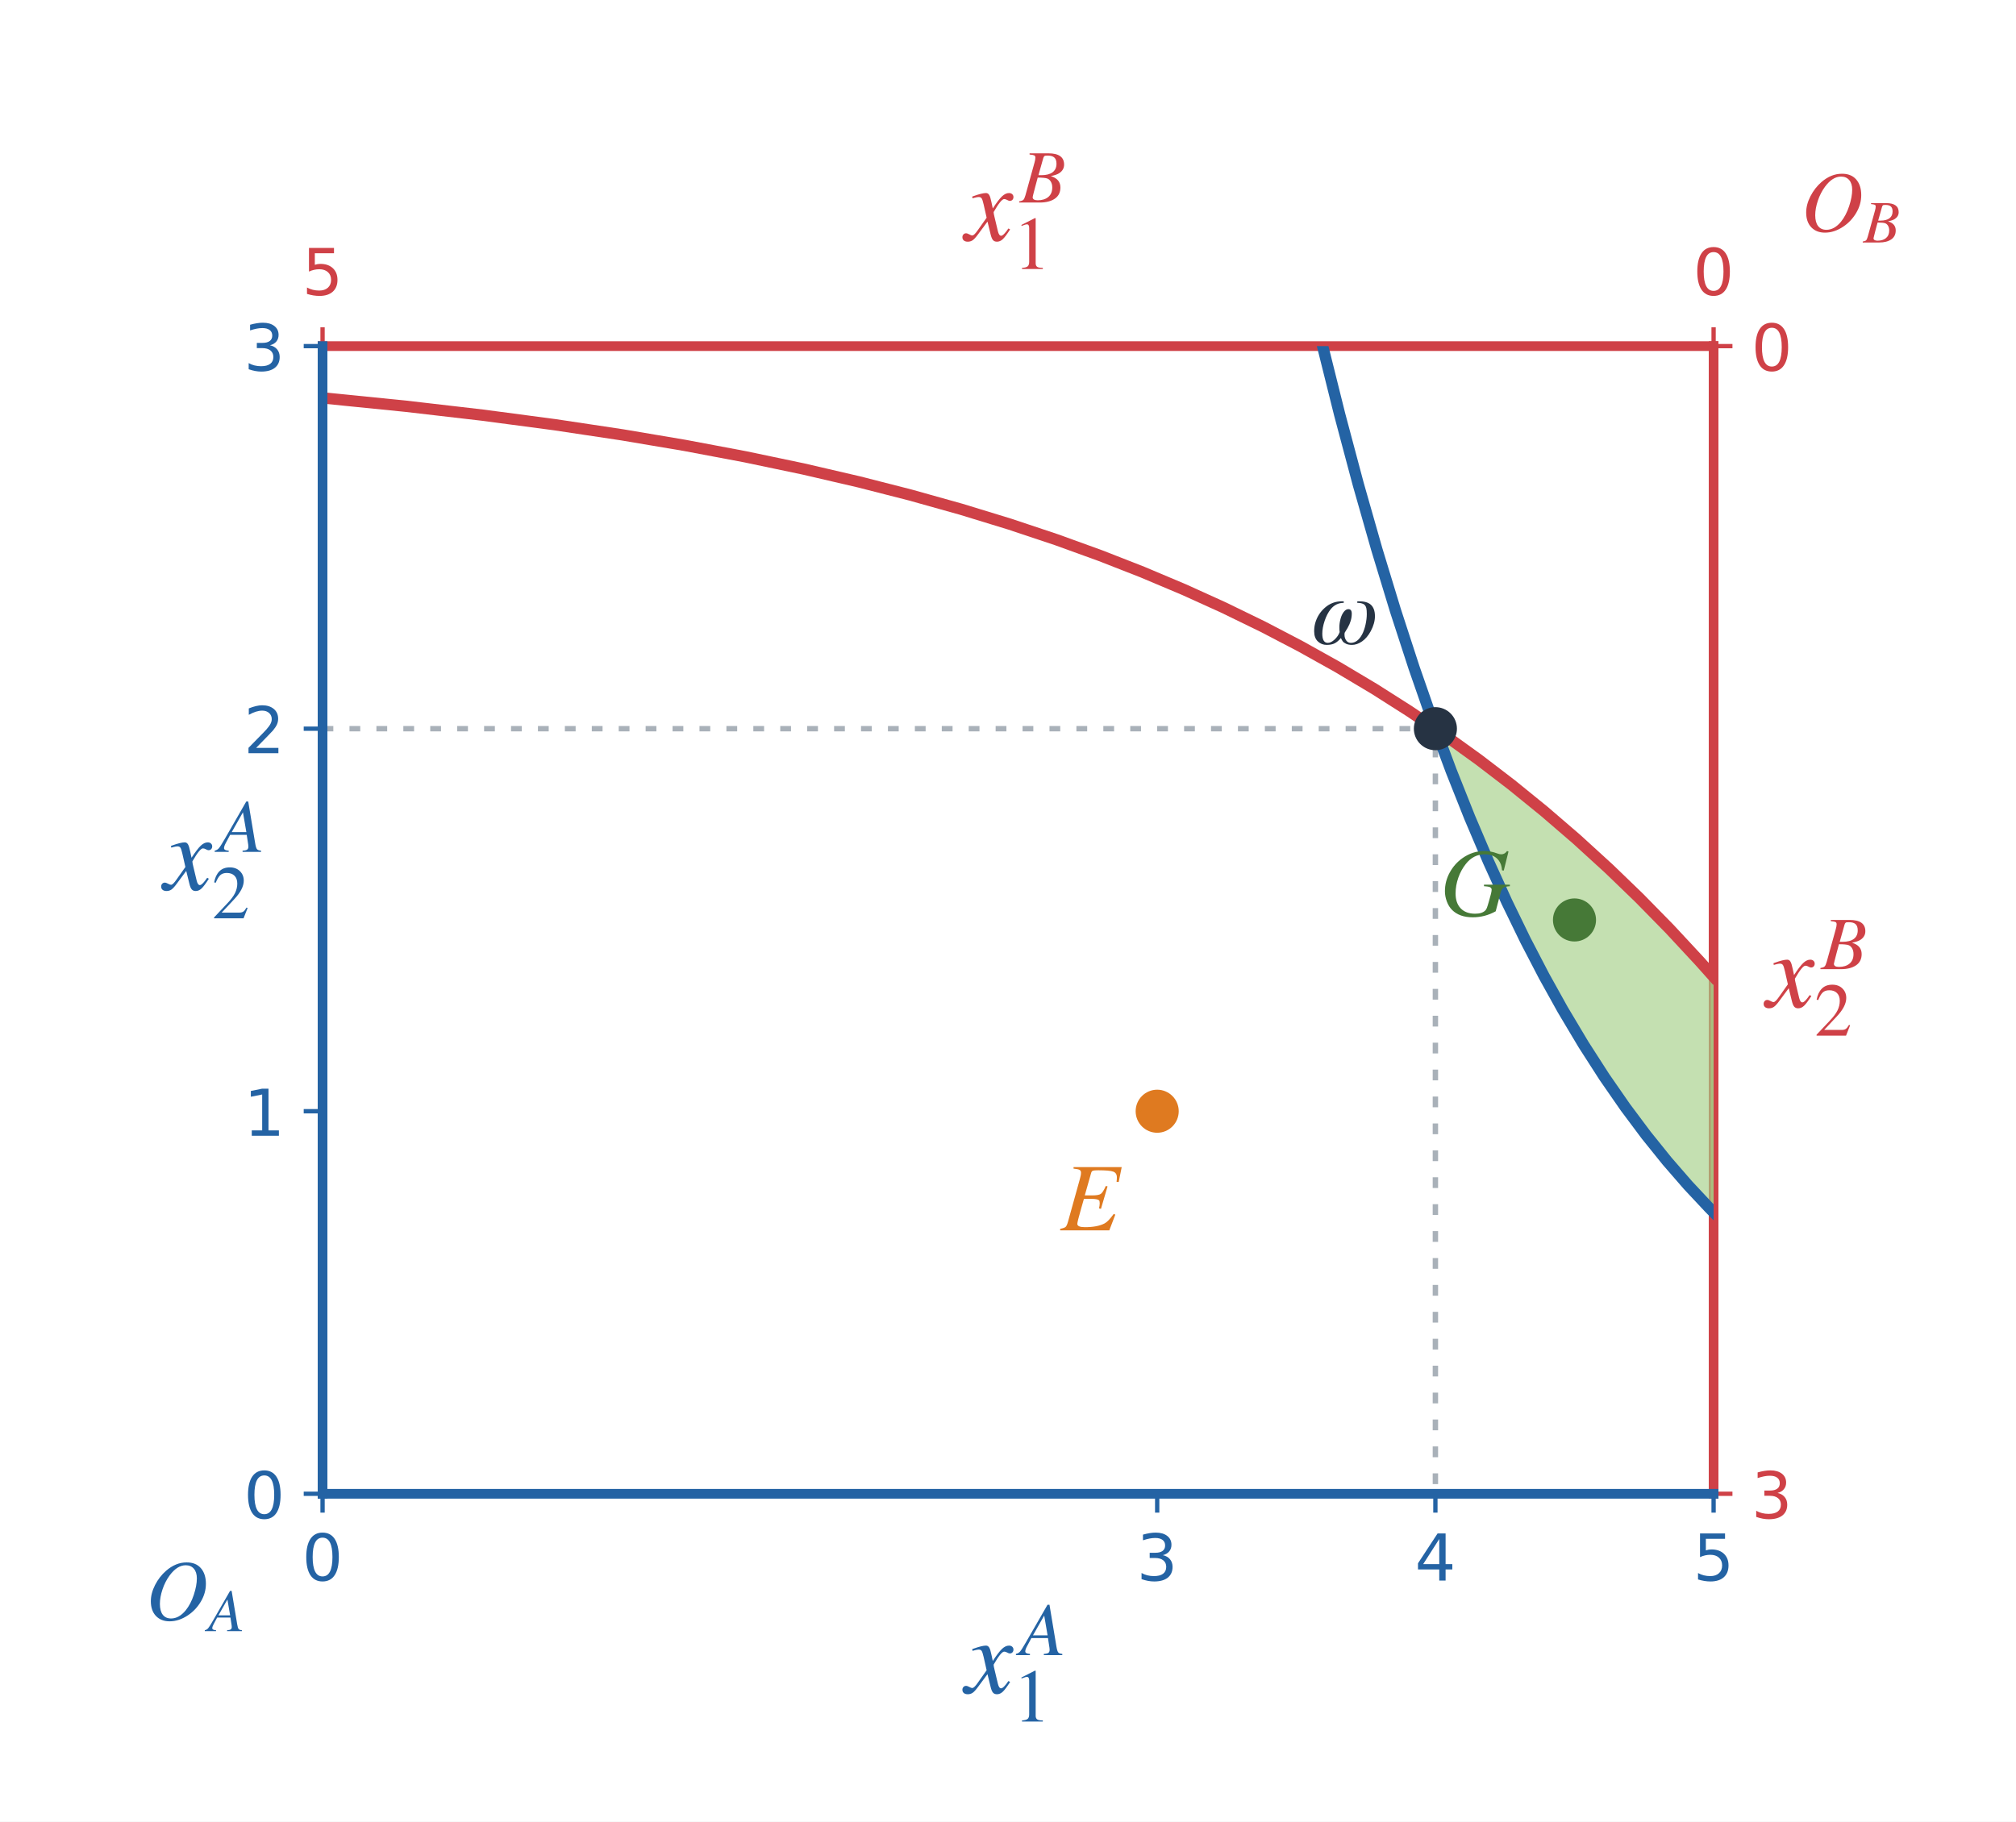
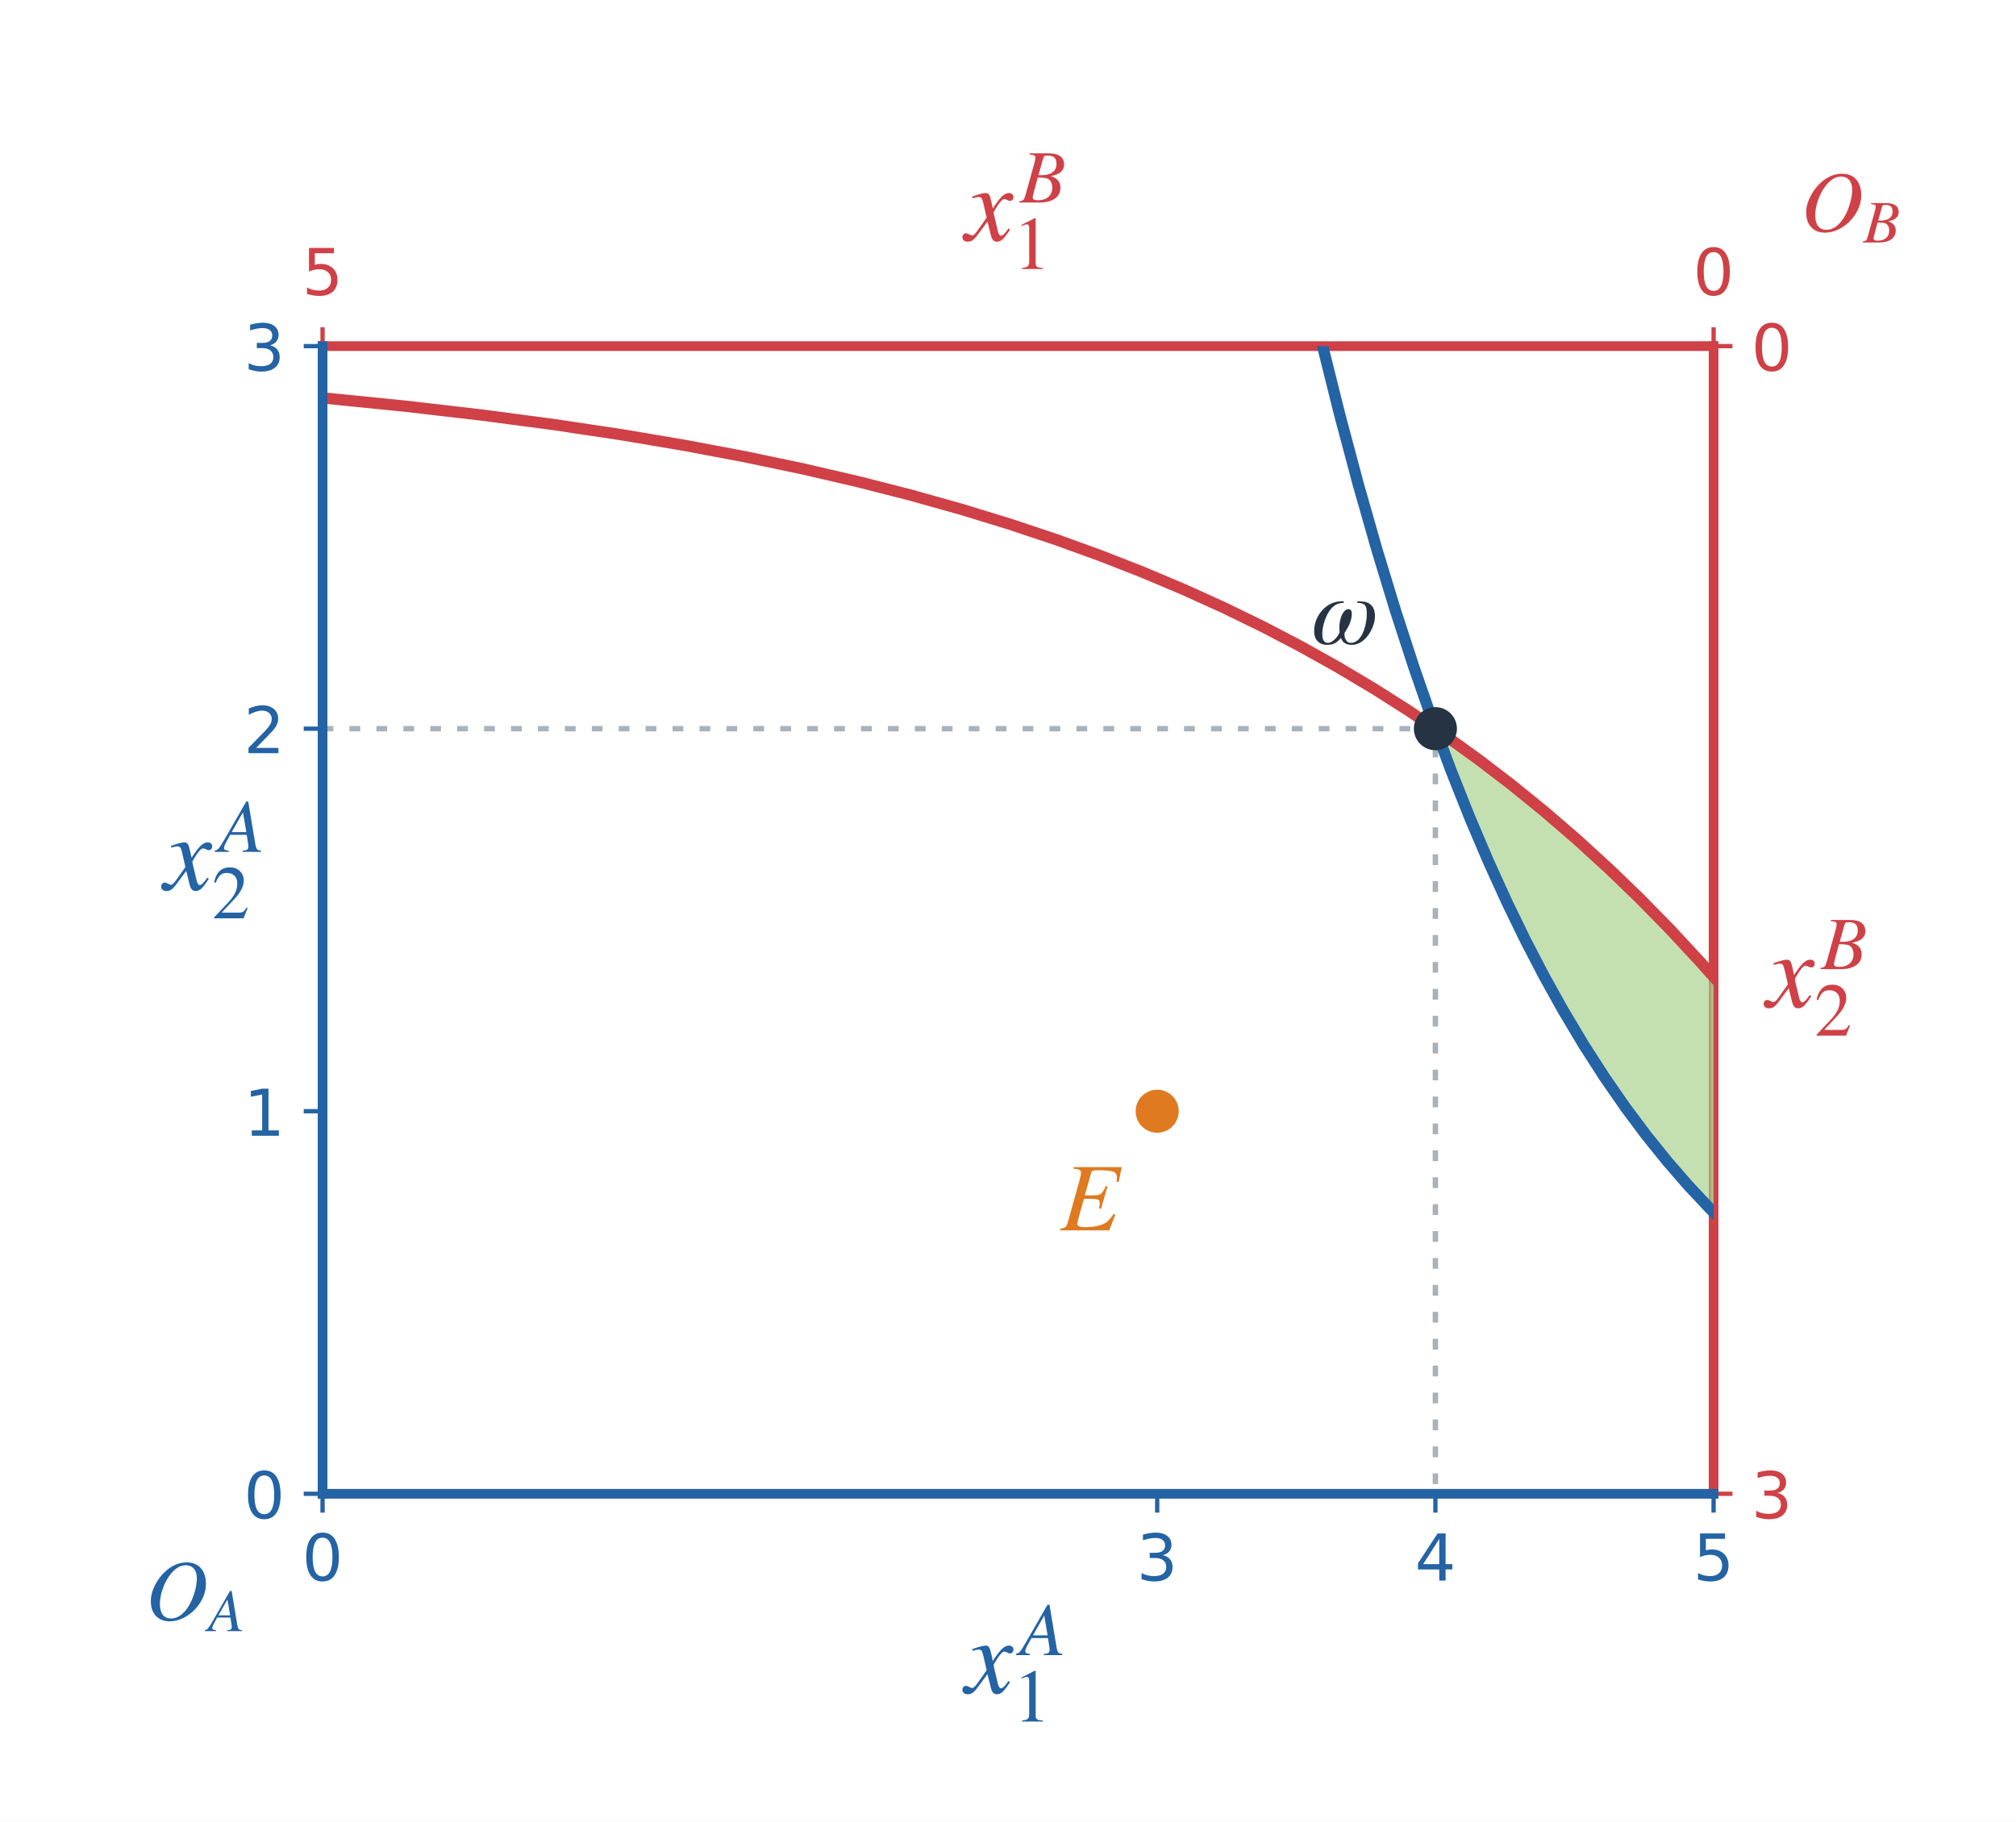
<svg xmlns="http://www.w3.org/2000/svg" xmlns:xlink="http://www.w3.org/1999/xlink" width="374.4pt" height="338.4pt" viewBox="0 0 374.4 338.4" version="1.1">
  <defs>
    <style type="text/css">*{stroke-linejoin: round; stroke-linecap: butt}</style>
  </defs>
  <g id="figure_1">
    <g id="patch_1">
      <path d="M 0 338.4 L 374.4 338.4 L 374.4 0 L 0 0 z " style="fill: #ffffff" />
    </g>
    <g id="axes_1">
      <g id="patch_2">
        <path d="M 59.904 277.488 L 318.24 277.488 L 318.24 64.296 L 59.904 64.296 z " style="fill: #ffffff" />
      </g>
      <g id="line2d_1">
        <path d="M 59.904 135.36 L 266.573 135.36 L 266.573 277.488 " clip-path="url(#p180a288aa5)" style="fill: none; stroke-dasharray: 2,3; stroke-dashoffset: 0; stroke: #7b8794; stroke-opacity: 0.65" />
      </g>
      <g id="axes_2">
        <g id="patch_3">
          <path d="M 59.904 64.296 L 318.24 64.296 L 318.24 64.296 L 59.904 64.296 z " style="fill: #ffffff" />
        </g>
        <g id="matplotlib.axis_1">
          <g id="xtick_1">
            <g id="line2d_2">
              <defs>
                <path id="m58f6fc6c51" d="M 0 0 L 0 -3.5 " style="stroke: #cf4147; stroke-width: 0.8" />
              </defs>
              <g>
                <use xlink:href="#m58f6fc6c51" x="318.24" y="64.296" style="fill: #cf4147; stroke: #cf4147; stroke-width: 0.8" />
              </g>
            </g>
            <g id="text_1">
              <g style="fill: #cf4147" transform="translate(314.4225 54.80038) scale(0.12 -0.12)">
                <defs>
                  <path id="DejaVuSans-30" d="M 2034 4250 Q 1547 4250 1301 3770 Q 1056 3291 1056 2328 Q 1056 1369 1301 889 Q 1547 409 2034 409 Q 2525 409 2770 889 Q 3016 1369 3016 2328 Q 3016 3291 2770 3770 Q 2525 4250 2034 4250 z M 2034 4750 Q 2819 4750 3233 4129 Q 3647 3509 3647 2328 Q 3647 1150 3233 529 Q 2819 -91 2034 -91 Q 1250 -91 836 529 Q 422 1150 422 2328 Q 422 3509 836 4129 Q 1250 4750 2034 4750 z " transform="scale(0.015625)" />
                </defs>
                <use xlink:href="#DejaVuSans-30" />
              </g>
            </g>
          </g>
          <g id="xtick_2">
            <g id="line2d_3">
              <g>
                <use xlink:href="#m58f6fc6c51" x="59.904" y="64.296" style="fill: #cf4147; stroke: #cf4147; stroke-width: 0.8" />
              </g>
            </g>
            <g id="text_2">
              <g style="fill: #cf4147" transform="translate(56.0865 54.80038) scale(0.12 -0.12)">
                <defs>
                  <path id="DejaVuSans-35" d="M 691 4666 L 3169 4666 L 3169 4134 L 1269 4134 L 1269 2991 Q 1406 3038 1543 3061 Q 1681 3084 1819 3084 Q 2600 3084 3056 2656 Q 3513 2228 3513 1497 Q 3513 744 3044 326 Q 2575 -91 1722 -91 Q 1428 -91 1123 -41 Q 819 9 494 109 L 494 744 Q 775 591 1075 516 Q 1375 441 1709 441 Q 2250 441 2565 725 Q 2881 1009 2881 1497 Q 2881 1984 2565 2268 Q 2250 2553 1709 2553 Q 1456 2553 1204 2497 Q 953 2441 691 2322 L 691 4666 z " transform="scale(0.015625)" />
                </defs>
                <use xlink:href="#DejaVuSans-35" />
              </g>
            </g>
          </g>
          <g id="text_3">
            <g style="fill: #cf4147" transform="translate(179.272 44.68225) scale(0.2 -0.2)">
              <defs>
                <path id="STIXGeneral-Italic-78" d="M 1555 2272 L 1632 1907 Q 1971 2426 2179 2624 Q 2387 2822 2598 2822 Q 2714 2822 2787 2755 Q 2861 2688 2861 2585 Q 2861 2483 2800 2419 Q 2739 2355 2643 2355 Q 2586 2355 2490 2409 Q 2394 2464 2310 2464 Q 2125 2464 1683 1690 Q 1683 1606 1734 1402 L 1939 544 Q 2003 282 2131 282 Q 2234 282 2432 538 Q 2451 563 2476 598 Q 2502 634 2521 662 Q 2541 691 2566 717 L 2662 659 Q 2387 230 2227 80 Q 2067 -70 1882 -70 Q 1728 -70 1645 26 Q 1562 122 1504 365 L 1318 1126 L 755 365 Q 557 96 432 13 Q 307 -70 147 -70 Q 0 -70 -86 0 Q -173 70 -173 198 Q -173 294 -112 361 Q -51 429 45 429 Q 122 429 250 358 Q 346 301 416 301 Q 525 301 742 614 L 1267 1357 L 1088 2150 Q 1024 2432 969 2509 Q 915 2586 794 2586 Q 717 2586 544 2541 L 429 2509 L 410 2611 L 480 2637 Q 992 2822 1229 2822 Q 1350 2822 1420 2707 Q 1491 2592 1555 2272 z " transform="scale(0.015625)" />
                <path id="STIXGeneral-Italic-42" d="M 832 4179 L 2432 4179 Q 3763 4179 3763 3219 Q 3763 2771 3354 2496 Q 3136 2349 2643 2246 L 2643 2240 Q 3450 1997 3450 1280 Q 3450 653 2973 326 Q 2496 0 1690 0 L -51 0 L -51 102 Q 211 141 304 230 Q 397 320 480 614 L 1254 3405 Q 1325 3654 1325 3814 Q 1325 3955 1229 4003 Q 1133 4051 832 4077 L 832 4179 z M 1587 2323 L 1830 2323 Q 2458 2323 2787 2572 Q 3117 2822 3117 3296 Q 3117 3654 2937 3820 Q 2758 3987 2368 3987 Q 2221 3987 2166 3977 Q 2112 3968 2067 3920 Q 2022 3872 1990 3757 L 1587 2323 z M 1523 2118 L 1318 1357 Q 1094 506 1094 461 Q 1094 192 1523 192 Q 2086 192 2422 473 Q 2758 755 2758 1280 Q 2758 1568 2636 1773 Q 2515 1978 2330 2042 Q 2112 2118 1523 2118 z " transform="scale(0.015625)" />
                <path id="STIXGeneral-Regular-31" d="M 2522 0 L 755 0 L 755 96 Q 1107 115 1235 227 Q 1363 339 1363 608 L 1363 3482 Q 1363 3795 1171 3795 Q 1082 3795 883 3718 L 710 3654 L 710 3744 L 1856 4326 L 1914 4307 L 1914 486 Q 1914 275 2042 185 Q 2170 96 2522 96 L 2522 0 z " transform="scale(0.015625)" />
              </defs>
              <use xlink:href="#STIXGeneral-Italic-78" transform="translate(0 0.017188)" />
              <use xlink:href="#STIXGeneral-Italic-42" transform="translate(50.57312 35.29219) scale(0.7)" />
              <use xlink:href="#STIXGeneral-Regular-31" transform="translate(44.39999 -26.43906) scale(0.7)" />
            </g>
          </g>
        </g>
        <g id="matplotlib.axis_2" />
        <g id="patch_4">
          <path d="M 318.24 64.296 L 59.904 64.296 " style="fill: none; stroke: #cf4147; stroke-width: 1.8; stroke-linejoin: miter; stroke-linecap: square" />
        </g>
      </g>
      <g id="axes_3">
        <g id="patch_5">
          <path d="M 318.24 277.488 L 318.24 277.488 L 318.24 64.296 L 318.24 64.296 z " style="fill: #ffffff" />
        </g>
        <g id="matplotlib.axis_3" />
        <g id="matplotlib.axis_4">
          <g id="ytick_1">
            <g id="line2d_4">
              <defs>
                <path id="m829606853d" d="M 0 0 L 3.5 0 " style="stroke: #cf4147; stroke-width: 0.8" />
              </defs>
              <g>
                <use xlink:href="#m829606853d" x="318.24" y="64.296" style="fill: #cf4147; stroke: #cf4147; stroke-width: 0.8" />
              </g>
            </g>
            <g id="text_4">
              <g style="fill: #cf4147" transform="translate(325.24 68.85506) scale(0.12 -0.12)">
                <use xlink:href="#DejaVuSans-30" />
              </g>
            </g>
          </g>
          <g id="ytick_2">
            <g id="line2d_5">
              <g>
                <use xlink:href="#m829606853d" x="318.24" y="277.488" style="fill: #cf4147; stroke: #cf4147; stroke-width: 0.8" />
              </g>
            </g>
            <g id="text_5">
              <g style="fill: #cf4147" transform="translate(325.24 282.0471) scale(0.12 -0.12)">
                <defs>
                  <path id="DejaVuSans-33" d="M 2597 2516 Q 3050 2419 3304 2112 Q 3559 1806 3559 1356 Q 3559 666 3084 287 Q 2609 -91 1734 -91 Q 1441 -91 1130 -33 Q 819 25 488 141 L 488 750 Q 750 597 1062 519 Q 1375 441 1716 441 Q 2309 441 2620 675 Q 2931 909 2931 1356 Q 2931 1769 2642 2001 Q 2353 2234 1838 2234 L 1294 2234 L 1294 2753 L 1863 2753 Q 2328 2753 2575 2939 Q 2822 3125 2822 3475 Q 2822 3834 2567 4026 Q 2313 4219 1838 4219 Q 1578 4219 1281 4162 Q 984 4106 628 3988 L 628 4550 Q 988 4650 1302 4700 Q 1616 4750 1894 4750 Q 2613 4750 3031 4423 Q 3450 4097 3450 3541 Q 3450 3153 3228 2886 Q 3006 2619 2597 2516 z " transform="scale(0.015625)" />
                </defs>
                <use xlink:href="#DejaVuSans-33" />
              </g>
            </g>
          </g>
          <g id="text_6">
            <g style="fill: #cf4147" transform="translate(328.075 187.092) scale(0.2 -0.2)">
              <defs>
                <path id="STIXGeneral-Regular-32" d="M 3034 877 L 2688 0 L 186 0 L 186 77 L 1325 1286 Q 1773 1754 1965 2144 Q 2157 2534 2157 2950 Q 2157 3379 1920 3616 Q 1683 3853 1267 3853 Q 922 3853 720 3673 Q 518 3494 326 3021 L 192 3053 Q 301 3648 630 3987 Q 960 4326 1523 4326 Q 2054 4326 2380 4006 Q 2707 3686 2707 3200 Q 2707 2477 1888 1613 L 832 486 L 2330 486 Q 2541 486 2665 569 Q 2790 653 2944 915 L 3034 877 z " transform="scale(0.015625)" />
              </defs>
              <use xlink:href="#STIXGeneral-Italic-78" transform="translate(0 0.017188)" />
              <use xlink:href="#STIXGeneral-Italic-42" transform="translate(50.57312 35.29219) scale(0.7)" />
              <use xlink:href="#STIXGeneral-Regular-32" transform="translate(44.39999 -26.43906) scale(0.7)" />
            </g>
          </g>
        </g>
        <g id="patch_6">
          <path d="M 318.24 64.296 L 318.24 277.488 " style="fill: none; stroke: #cf4147; stroke-width: 1.8; stroke-linejoin: miter; stroke-linecap: square" />
        </g>
      </g>
      <g id="FillBetweenPolyCollection_1">
        <defs>
          <path id="md4d5b1ba0e" d="M 266.573 -203.04 L 266.573 -203.04 L 266.78 -202.47 L 266.988 -201.903 L 267.195 -201.338 L 267.403 -200.775 L 267.61 -200.214 L 267.818 -199.656 L 268.025 -199.1 L 268.233 -198.546 L 268.44 -197.995 L 268.648 -197.445 L 268.855 -196.898 L 269.063 -196.353 L 269.27 -195.81 L 269.478 -195.269 L 269.685 -194.731 L 269.893 -194.195 L 270.1 -193.66 L 270.308 -193.128 L 270.515 -192.598 L 270.723 -192.071 L 270.93 -191.545 L 271.138 -191.021 L 271.345 -190.5 L 271.553 -189.98 L 271.76 -189.463 L 271.968 -188.948 L 272.175 -188.435 L 272.383 -187.924 L 272.59 -187.415 L 272.798 -186.907 L 273.005 -186.403 L 273.213 -185.9 L 273.42 -185.399 L 273.628 -184.9 L 273.835 -184.403 L 274.043 -183.908 L 274.25 -183.415 L 274.458 -182.924 L 274.665 -182.435 L 274.873 -181.948 L 275.08 -181.463 L 275.288 -180.979 L 275.495 -180.498 L 275.703 -180.019 L 275.91 -179.541 L 276.118 -179.066 L 276.325 -178.592 L 276.533 -178.121 L 276.74 -177.651 L 276.948 -177.183 L 277.155 -176.717 L 277.363 -176.253 L 277.57 -175.791 L 277.778 -175.33 L 277.985 -174.872 L 278.193 -174.415 L 278.4 -173.96 L 278.608 -173.507 L 278.815 -173.056 L 279.023 -172.606 L 279.23 -172.158 L 279.438 -171.713 L 279.645 -171.268 L 279.853 -170.826 L 280.06 -170.386 L 280.268 -169.947 L 280.475 -169.51 L 280.683 -169.075 L 280.89 -168.641 L 281.098 -168.209 L 281.305 -167.779 L 281.513 -167.351 L 281.72 -166.924 L 281.928 -166.499 L 282.135 -166.076 L 282.343 -165.655 L 282.55 -165.235 L 282.758 -164.817 L 282.965 -164.4 L 283.173 -163.986 L 283.38 -163.572 L 283.588 -163.161 L 283.795 -162.751 L 284.003 -162.343 L 284.21 -161.936 L 284.418 -161.532 L 284.625 -161.128 L 284.833 -160.727 L 285.04 -160.327 L 285.248 -159.928 L 285.455 -159.531 L 285.663 -159.136 L 285.87 -158.742 L 286.078 -158.35 L 286.285 -157.96 L 286.493 -157.571 L 286.7 -157.183 L 286.908 -156.797 L 287.115 -156.413 L 287.323 -156.03 L 287.53 -155.649 L 287.738 -155.269 L 287.945 -154.891 L 288.153 -154.515 L 288.36 -154.139 L 288.568 -153.766 L 288.775 -153.394 L 288.983 -153.023 L 289.19 -152.654 L 289.398 -152.286 L 289.605 -151.92 L 289.813 -151.555 L 290.02 -151.192 L 290.228 -150.83 L 290.435 -150.469 L 290.643 -150.111 L 290.85 -149.753 L 291.058 -149.397 L 291.265 -149.042 L 291.473 -148.689 L 291.68 -148.337 L 291.888 -147.987 L 292.095 -147.638 L 292.303 -147.29 L 292.51 -146.944 L 292.718 -146.599 L 292.925 -146.256 L 293.133 -145.914 L 293.34 -145.573 L 293.548 -145.234 L 293.755 -144.896 L 293.963 -144.559 L 294.17 -144.224 L 294.378 -143.89 L 294.585 -143.557 L 294.793 -143.226 L 295 -142.896 L 295.208 -142.568 L 295.415 -142.24 L 295.623 -141.914 L 295.83 -141.59 L 296.038 -141.266 L 296.245 -140.944 L 296.453 -140.624 L 296.66 -140.304 L 296.868 -139.986 L 297.075 -139.669 L 297.283 -139.353 L 297.49 -139.039 L 297.698 -138.726 L 297.905 -138.414 L 298.113 -138.103 L 298.32 -137.794 L 298.528 -137.486 L 298.735 -137.179 L 298.943 -136.873 L 299.15 -136.569 L 299.358 -136.265 L 299.565 -135.963 L 299.773 -135.663 L 299.98 -135.363 L 300.188 -135.065 L 300.395 -134.767 L 300.603 -134.471 L 300.81 -134.177 L 301.018 -133.883 L 301.225 -133.59 L 301.433 -133.299 L 301.64 -133.009 L 301.848 -132.72 L 302.055 -132.432 L 302.263 -132.146 L 302.47 -131.86 L 302.678 -131.576 L 302.885 -131.293 L 303.093 -131.01 L 303.3 -130.729 L 303.508 -130.45 L 303.715 -130.171 L 303.923 -129.893 L 304.13 -129.617 L 304.338 -129.342 L 304.545 -129.067 L 304.753 -128.794 L 304.96 -128.522 L 305.168 -128.251 L 305.375 -127.981 L 305.583 -127.712 L 305.79 -127.445 L 305.998 -127.178 L 306.205 -126.912 L 306.413 -126.648 L 306.62 -126.384 L 306.828 -126.122 L 307.035 -125.861 L 307.243 -125.6 L 307.45 -125.341 L 307.658 -125.083 L 307.865 -124.826 L 308.073 -124.569 L 308.28 -124.314 L 308.488 -124.06 L 308.695 -123.807 L 308.903 -123.555 L 309.11 -123.304 L 309.318 -123.054 L 309.525 -122.805 L 309.733 -122.557 L 309.94 -122.31 L 310.148 -122.064 L 310.355 -121.818 L 310.563 -121.574 L 310.77 -121.331 L 310.978 -121.089 L 311.185 -120.848 L 311.393 -120.608 L 311.6 -120.368 L 311.808 -120.13 L 312.015 -119.893 L 312.223 -119.656 L 312.43 -119.421 L 312.638 -119.186 L 312.845 -118.953 L 313.053 -118.72 L 313.26 -118.488 L 313.468 -118.258 L 313.675 -118.028 L 313.883 -117.799 L 314.09 -117.571 L 314.298 -117.344 L 314.505 -117.118 L 314.713 -116.892 L 314.92 -116.668 L 315.128 -116.445 L 315.335 -116.222 L 315.543 -116 L 315.75 -115.779 L 315.958 -115.56 L 316.165 -115.341 L 316.373 -115.122 L 316.58 -114.905 L 316.788 -114.689 L 316.995 -114.473 L 317.203 -114.259 L 317.41 -114.045 L 317.618 -113.832 L 317.825 -113.62 L 318.033 -113.408 L 318.24 -113.198 L 318.24 -156.939 L 318.24 -156.939 L 318.033 -157.174 L 317.825 -157.409 L 317.618 -157.643 L 317.41 -157.877 L 317.203 -158.11 L 316.995 -158.342 L 316.788 -158.575 L 316.58 -158.806 L 316.373 -159.038 L 316.165 -159.269 L 315.958 -159.499 L 315.75 -159.729 L 315.543 -159.958 L 315.335 -160.187 L 315.128 -160.416 L 314.92 -160.644 L 314.713 -160.871 L 314.505 -161.099 L 314.298 -161.325 L 314.09 -161.551 L 313.883 -161.777 L 313.675 -162.003 L 313.468 -162.227 L 313.26 -162.452 L 313.053 -162.676 L 312.845 -162.899 L 312.638 -163.122 L 312.43 -163.345 L 312.223 -163.567 L 312.015 -163.789 L 311.808 -164.01 L 311.6 -164.231 L 311.393 -164.452 L 311.185 -164.672 L 310.978 -164.891 L 310.77 -165.11 L 310.563 -165.329 L 310.355 -165.547 L 310.148 -165.765 L 309.94 -165.982 L 309.733 -166.199 L 309.525 -166.415 L 309.318 -166.631 L 309.11 -166.847 L 308.903 -167.062 L 308.695 -167.277 L 308.488 -167.491 L 308.28 -167.705 L 308.073 -167.919 L 307.865 -168.132 L 307.658 -168.344 L 307.45 -168.556 L 307.243 -168.768 L 307.035 -168.979 L 306.828 -169.19 L 306.62 -169.401 L 306.413 -169.611 L 306.205 -169.82 L 305.998 -170.03 L 305.79 -170.238 L 305.583 -170.447 L 305.375 -170.655 L 305.168 -170.862 L 304.96 -171.069 L 304.753 -171.276 L 304.545 -171.482 L 304.338 -171.688 L 304.13 -171.893 L 303.923 -172.099 L 303.715 -172.303 L 303.508 -172.507 L 303.3 -172.711 L 303.093 -172.915 L 302.885 -173.118 L 302.678 -173.32 L 302.47 -173.522 L 302.263 -173.724 L 302.055 -173.925 L 301.848 -174.126 L 301.64 -174.327 L 301.433 -174.527 L 301.225 -174.727 L 301.018 -174.926 L 300.81 -175.125 L 300.603 -175.324 L 300.395 -175.522 L 300.188 -175.72 L 299.98 -175.917 L 299.773 -176.114 L 299.565 -176.311 L 299.358 -176.507 L 299.15 -176.702 L 298.943 -176.898 L 298.735 -177.093 L 298.528 -177.287 L 298.32 -177.482 L 298.113 -177.676 L 297.905 -177.869 L 297.698 -178.062 L 297.49 -178.255 L 297.283 -178.447 L 297.075 -178.639 L 296.868 -178.83 L 296.66 -179.021 L 296.453 -179.212 L 296.245 -179.403 L 296.038 -179.593 L 295.83 -179.782 L 295.623 -179.971 L 295.415 -180.16 L 295.208 -180.349 L 295 -180.537 L 294.793 -180.724 L 294.585 -180.912 L 294.378 -181.099 L 294.17 -181.285 L 293.963 -181.471 L 293.755 -181.657 L 293.548 -181.843 L 293.34 -182.028 L 293.133 -182.212 L 292.925 -182.397 L 292.718 -182.581 L 292.51 -182.764 L 292.303 -182.948 L 292.095 -183.13 L 291.888 -183.313 L 291.68 -183.495 L 291.473 -183.677 L 291.265 -183.858 L 291.058 -184.039 L 290.85 -184.22 L 290.643 -184.4 L 290.435 -184.58 L 290.228 -184.76 L 290.02 -184.939 L 289.813 -185.118 L 289.605 -185.296 L 289.398 -185.475 L 289.19 -185.652 L 288.983 -185.83 L 288.775 -186.007 L 288.568 -186.184 L 288.36 -186.36 L 288.153 -186.536 L 287.945 -186.712 L 287.738 -186.887 L 287.53 -187.062 L 287.323 -187.236 L 287.115 -187.411 L 286.908 -187.585 L 286.7 -187.758 L 286.493 -187.931 L 286.285 -188.104 L 286.078 -188.277 L 285.87 -188.449 L 285.663 -188.621 L 285.455 -188.792 L 285.248 -188.963 L 285.04 -189.134 L 284.833 -189.305 L 284.625 -189.475 L 284.418 -189.645 L 284.21 -189.814 L 284.003 -189.983 L 283.795 -190.152 L 283.588 -190.32 L 283.38 -190.488 L 283.173 -190.656 L 282.965 -190.823 L 282.758 -190.99 L 282.55 -191.157 L 282.343 -191.324 L 282.135 -191.49 L 281.928 -191.655 L 281.72 -191.821 L 281.513 -191.986 L 281.305 -192.151 L 281.098 -192.315 L 280.89 -192.479 L 280.683 -192.643 L 280.475 -192.806 L 280.268 -192.969 L 280.06 -193.132 L 279.853 -193.294 L 279.645 -193.457 L 279.438 -193.618 L 279.23 -193.78 L 279.023 -193.941 L 278.815 -194.102 L 278.608 -194.262 L 278.4 -194.422 L 278.193 -194.582 L 277.985 -194.742 L 277.778 -194.901 L 277.57 -195.06 L 277.363 -195.218 L 277.155 -195.377 L 276.948 -195.535 L 276.74 -195.692 L 276.533 -195.849 L 276.325 -196.006 L 276.118 -196.163 L 275.91 -196.319 L 275.703 -196.476 L 275.495 -196.631 L 275.288 -196.787 L 275.08 -196.942 L 274.873 -197.097 L 274.665 -197.251 L 274.458 -197.405 L 274.25 -197.559 L 274.043 -197.713 L 273.835 -197.866 L 273.628 -198.019 L 273.42 -198.171 L 273.213 -198.324 L 273.005 -198.476 L 272.798 -198.627 L 272.59 -198.779 L 272.383 -198.93 L 272.175 -199.081 L 271.968 -199.231 L 271.76 -199.381 L 271.553 -199.531 L 271.345 -199.681 L 271.138 -199.83 L 270.93 -199.979 L 270.723 -200.128 L 270.515 -200.276 L 270.308 -200.424 L 270.1 -200.572 L 269.893 -200.72 L 269.685 -200.867 L 269.478 -201.014 L 269.27 -201.16 L 269.063 -201.307 L 268.855 -201.453 L 268.648 -201.599 L 268.44 -201.744 L 268.233 -201.889 L 268.025 -202.034 L 267.818 -202.179 L 267.61 -202.323 L 267.403 -202.467 L 267.195 -202.611 L 266.988 -202.754 L 266.78 -202.897 L 266.573 -203.04 z " style="stroke: #a5cf87; stroke-opacity: 0.65" />
        </defs>
        <g clip-path="url(#p180a288aa5)">
          <use xlink:href="#md4d5b1ba0e" x="0" y="338.4" style="fill: #a5cf87; fill-opacity: 0.65; stroke: #a5cf87; stroke-opacity: 0.65" />
        </g>
      </g>
      <g id="matplotlib.axis_5">
        <g id="xtick_3">
          <g id="line2d_6">
            <defs>
              <path id="m2c76bcf87f" d="M 0 0 L 0 3.5 " style="stroke: #2463a4; stroke-width: 0.8" />
            </defs>
            <g>
              <use xlink:href="#m2c76bcf87f" x="59.904" y="277.488" style="fill: #2463a4; stroke: #2463a4; stroke-width: 0.8" />
            </g>
          </g>
          <g id="text_7">
            <g style="fill: #2463a4" transform="translate(56.0865 293.6061) scale(0.12 -0.12)">
              <use xlink:href="#DejaVuSans-30" />
            </g>
          </g>
        </g>
        <g id="xtick_4">
          <g id="line2d_7">
            <g>
              <use xlink:href="#m2c76bcf87f" x="214.906" y="277.488" style="fill: #2463a4; stroke: #2463a4; stroke-width: 0.8" />
            </g>
          </g>
          <g id="text_8">
            <g style="fill: #2463a4" transform="translate(211.0881 293.6061) scale(0.12 -0.12)">
              <use xlink:href="#DejaVuSans-33" />
            </g>
          </g>
        </g>
        <g id="xtick_5">
          <g id="line2d_8">
            <g>
              <use xlink:href="#m2c76bcf87f" x="266.573" y="277.488" style="fill: #2463a4; stroke: #2463a4; stroke-width: 0.8" />
            </g>
          </g>
          <g id="text_9">
            <g style="fill: #2463a4" transform="translate(262.7553 293.6061) scale(0.12 -0.12)">
              <defs>
                <path id="DejaVuSans-34" d="M 2419 4116 L 825 1625 L 2419 1625 L 2419 4116 z M 2253 4666 L 3047 4666 L 3047 1625 L 3713 1625 L 3713 1100 L 3047 1100 L 3047 0 L 2419 0 L 2419 1100 L 313 1100 L 313 1709 L 2253 4666 z " transform="scale(0.015625)" />
              </defs>
              <use xlink:href="#DejaVuSans-34" />
            </g>
          </g>
        </g>
        <g id="xtick_6">
          <g id="line2d_9">
            <g>
              <use xlink:href="#m2c76bcf87f" x="318.24" y="277.488" style="fill: #2463a4; stroke: #2463a4; stroke-width: 0.8" />
            </g>
          </g>
          <g id="text_10">
            <g style="fill: #2463a4" transform="translate(314.4225 293.6061) scale(0.12 -0.12)">
              <use xlink:href="#DejaVuSans-35" />
            </g>
          </g>
        </g>
        <g id="text_11">
          <g style="fill: #2463a4" transform="translate(179.272 314.7018) scale(0.2 -0.2)">
            <defs>
              <path id="STIXGeneral-Italic-41" d="M 3610 0 L 2042 0 L 2042 102 Q 2330 115 2432 192 Q 2534 269 2534 442 Q 2534 493 2522 608 L 2394 1446 L 986 1446 L 608 736 Q 467 474 467 314 Q 467 122 864 102 L 864 0 L -326 0 L -326 102 Q -109 147 28 307 Q 166 467 531 1101 L 2355 4275 L 2522 4275 L 3110 736 Q 3174 339 3264 230 Q 3354 122 3610 102 L 3610 0 z M 2362 1677 L 2074 3360 L 1120 1677 L 2362 1677 z " transform="scale(0.015625)" />
            </defs>
            <use xlink:href="#STIXGeneral-Italic-78" transform="translate(0 0.967187)" />
            <use xlink:href="#STIXGeneral-Italic-41" transform="translate(50.57312 36.24219) scale(0.7)" />
            <use xlink:href="#STIXGeneral-Regular-31" transform="translate(44.39999 -25.48906) scale(0.7)" />
          </g>
        </g>
      </g>
      <g id="matplotlib.axis_6">
        <g id="ytick_3">
          <g id="line2d_10">
            <defs>
              <path id="m1f5955de3f" d="M 0 0 L -3.5 0 " style="stroke: #2463a4; stroke-width: 0.8" />
            </defs>
            <g>
              <use xlink:href="#m1f5955de3f" x="59.904" y="277.488" style="fill: #2463a4; stroke: #2463a4; stroke-width: 0.8" />
            </g>
          </g>
          <g id="text_12">
            <g style="fill: #2463a4" transform="translate(45.269 282.0471) scale(0.12 -0.12)">
              <use xlink:href="#DejaVuSans-30" />
            </g>
          </g>
        </g>
        <g id="ytick_4">
          <g id="line2d_11">
            <g>
              <use xlink:href="#m1f5955de3f" x="59.904" y="206.424" style="fill: #2463a4; stroke: #2463a4; stroke-width: 0.8" />
            </g>
          </g>
          <g id="text_13">
            <g style="fill: #2463a4" transform="translate(45.269 210.9831) scale(0.12 -0.12)">
              <defs>
                <path id="DejaVuSans-31" d="M 794 531 L 1825 531 L 1825 4091 L 703 3866 L 703 4441 L 1819 4666 L 2450 4666 L 2450 531 L 3481 531 L 3481 0 L 794 0 L 794 531 z " transform="scale(0.015625)" />
              </defs>
              <use xlink:href="#DejaVuSans-31" />
            </g>
          </g>
        </g>
        <g id="ytick_5">
          <g id="line2d_12">
            <g>
              <use xlink:href="#m1f5955de3f" x="59.904" y="135.36" style="fill: #2463a4; stroke: #2463a4; stroke-width: 0.8" />
            </g>
          </g>
          <g id="text_14">
            <g style="fill: #2463a4" transform="translate(45.269 139.9191) scale(0.12 -0.12)">
              <defs>
                <path id="DejaVuSans-32" d="M 1228 531 L 3431 531 L 3431 0 L 469 0 L 469 531 Q 828 903 1448 1529 Q 2069 2156 2228 2338 Q 2531 2678 2651 2914 Q 2772 3150 2772 3378 Q 2772 3750 2511 3984 Q 2250 4219 1831 4219 Q 1534 4219 1204 4116 Q 875 4013 500 3803 L 500 4441 Q 881 4594 1212 4672 Q 1544 4750 1819 4750 Q 2544 4750 2975 4387 Q 3406 4025 3406 3419 Q 3406 3131 3298 2873 Q 3191 2616 2906 2266 Q 2828 2175 2409 1742 Q 1991 1309 1228 531 z " transform="scale(0.015625)" />
              </defs>
              <use xlink:href="#DejaVuSans-32" />
            </g>
          </g>
        </g>
        <g id="ytick_6">
          <g id="line2d_13">
            <g>
              <use xlink:href="#m1f5955de3f" x="59.904" y="64.296" style="fill: #2463a4; stroke: #2463a4; stroke-width: 0.8" />
            </g>
          </g>
          <g id="text_15">
            <g style="fill: #2463a4" transform="translate(45.269 68.85506) scale(0.12 -0.12)">
              <use xlink:href="#DejaVuSans-33" />
            </g>
          </g>
        </g>
        <g id="text_16">
          <g style="fill: #2463a4" transform="translate(30.469 165.492) scale(0.2 -0.2)">
            <use xlink:href="#STIXGeneral-Italic-78" transform="translate(0 0.967187)" />
            <use xlink:href="#STIXGeneral-Italic-41" transform="translate(50.57312 36.24219) scale(0.7)" />
            <use xlink:href="#STIXGeneral-Regular-32" transform="translate(44.39999 -25.48906) scale(0.7)" />
          </g>
        </g>
      </g>
      <g id="line2d_14">
        <path d="M 231.819 -1 L 235.003 15.645 L 238.453 32.559 L 241.904 48.381 L 245.354 63.18 L 248.804 77.024 L 252.254 89.973 L 255.705 102.086 L 259.155 113.417 L 262.605 124.015 L 266.055 133.929 L 269.505 143.203 L 272.956 151.877 L 276.406 159.991 L 279.856 167.581 L 283.306 174.681 L 286.757 181.322 L 290.207 187.534 L 294.088 194.044 L 297.97 200.083 L 301.851 205.685 L 305.733 210.882 L 309.614 215.702 L 313.496 220.174 L 317.377 224.322 L 318.24 225.202 L 318.24 225.202 " clip-path="url(#p180a288aa5)" style="fill: none; stroke: #2463a4; stroke-width: 2.1; stroke-linecap: square" />
      </g>
      <g id="line2d_15">
        <path d="M 59.904 73.913 L 75.43 75.473 L 89.662 77.123 L 103.032 78.895 L 115.539 80.773 L 127.183 82.739 L 138.397 84.853 L 149.179 87.113 L 159.529 89.517 L 169.018 91.943 L 178.506 94.601 L 187.563 97.377 L 196.188 100.257 L 204.382 103.225 L 212.145 106.262 L 219.908 109.537 L 227.24 112.863 L 234.572 116.434 L 241.472 120.035 L 248.373 123.884 L 255.273 127.999 L 261.742 132.115 L 268.212 136.496 L 274.681 141.161 L 280.719 145.786 L 286.757 150.689 L 292.795 155.887 L 298.832 161.399 L 304.439 166.813 L 310.046 172.529 L 315.652 178.563 L 318.24 181.461 L 318.24 181.461 " clip-path="url(#p180a288aa5)" style="fill: none; stroke: #cf4147; stroke-width: 2.1; stroke-linecap: square" />
      </g>
      <g id="patch_7">
        <path d="M 59.904 277.488 L 59.904 64.296 " style="fill: none; stroke: #2463a4; stroke-width: 1.8; stroke-linejoin: miter; stroke-linecap: square" />
      </g>
      <g id="patch_8">
        <path d="M 59.904 277.488 L 318.24 277.488 " style="fill: none; stroke: #2463a4; stroke-width: 1.8; stroke-linejoin: miter; stroke-linecap: square" />
      </g>
      <g id="text_17">
        <g style="fill: #2463a4" transform="translate(27.05376 300.9391) scale(0.16 -0.16)">
          <defs>
            <path id="STIXGeneral-Italic-4f" d="M 4474 2675 Q 4474 1990 4106 1363 Q 3738 736 3149 339 Q 2477 -115 1779 -115 Q 1146 -115 765 281 Q 384 678 384 1382 Q 384 1965 697 2582 Q 1011 3200 1517 3642 Q 2234 4262 3034 4262 Q 3718 4269 4096 3840 Q 4474 3411 4474 2675 z M 3802 3078 Q 3802 3533 3581 3792 Q 3360 4051 2976 4051 Q 2342 4051 1786 3302 Q 1446 2842 1251 2259 Q 1056 1677 1056 1178 Q 1056 653 1270 374 Q 1485 96 1888 96 Q 2477 96 2976 704 Q 3354 1178 3578 1862 Q 3802 2547 3802 3078 z " transform="scale(0.015625)" />
          </defs>
          <use xlink:href="#STIXGeneral-Italic-4f" transform="translate(0 0.296875)" />
          <use xlink:href="#STIXGeneral-Italic-41" transform="translate(72.19998 -12.93125) scale(0.7)" />
        </g>
      </g>
      <g id="text_18">
        <g style="fill: #cf4147" transform="translate(334.4736 42.9768) scale(0.16 -0.16)">
          <use xlink:href="#STIXGeneral-Italic-4f" transform="translate(0 0.296875)" />
          <use xlink:href="#STIXGeneral-Italic-42" transform="translate(72.19998 -12.93125) scale(0.7)" />
        </g>
      </g>
      <g id="line2d_16">
        <path d="M 266.573 135.36 " clip-path="url(#p180a288aa5)" style="fill: none; stroke: #1f77b4; stroke-width: 1.5; stroke-linecap: square" />
        <defs>
          <path id="md1e635630b" d="M 0 3.5 C 0.928 3.5 1.819 3.131 2.475 2.475 C 3.131 1.819 3.5 0.928 3.5 0 C 3.5 -0.928 3.131 -1.819 2.475 -2.475 C 1.819 -3.131 0.928 -3.5 0 -3.5 C -0.928 -3.5 -1.819 -3.131 -2.475 -2.475 C -3.131 -1.819 -3.5 -0.928 -3.5 0 C -3.5 0.928 -3.131 1.819 -2.475 2.475 C -1.819 3.131 -0.928 3.5 0 3.5 z " style="stroke: #263343" />
        </defs>
        <g clip-path="url(#p180a288aa5)">
          <use xlink:href="#md1e635630b" x="266.573" y="135.36" style="fill: #263343; stroke: #263343" />
        </g>
      </g>
      <g id="line2d_17">
-         <path d="M 292.406 170.892 " clip-path="url(#p180a288aa5)" style="fill: none; stroke: #ff7f0e; stroke-width: 1.5; stroke-linecap: square" />
-         <defs>
-           <path id="m8ac8f160b2" d="M 0 3.5 C 0.928 3.5 1.819 3.131 2.475 2.475 C 3.131 1.819 3.5 0.928 3.5 0 C 3.5 -0.928 3.131 -1.819 2.475 -2.475 C 1.819 -3.131 0.928 -3.5 0 -3.5 C -0.928 -3.5 -1.819 -3.131 -2.475 -2.475 C -3.131 -1.819 -3.5 -0.928 -3.5 0 C -3.5 0.928 -3.131 1.819 -2.475 2.475 C -1.819 3.131 -0.928 3.5 0 3.5 z " style="stroke: #467937" />
-         </defs>
-         <g clip-path="url(#p180a288aa5)">
-           <use xlink:href="#m8ac8f160b2" x="292.406" y="170.892" style="fill: #467937; stroke: #467937" />
-         </g>
-       </g>
-       <g id="line2d_18">
-         <path d="M 214.906 206.424 " clip-path="url(#p180a288aa5)" style="fill: none; stroke: #2ca02c; stroke-width: 1.5; stroke-linecap: square" />
+         <path d="M 214.906 206.424 " clip-path="url(#p180a288aa5)" style="fill: none; stroke: #ff7f0e; stroke-width: 1.5; stroke-linecap: square" />
        <defs>
          <path id="m019b2b5a5d" d="M 0 3.5 C 0.928 3.5 1.819 3.131 2.475 2.475 C 3.131 1.819 3.5 0.928 3.5 0 C 3.5 -0.928 3.131 -1.819 2.475 -2.475 C 1.819 -3.131 0.928 -3.5 0 -3.5 C -0.928 -3.5 -1.819 -3.131 -2.475 -2.475 C -3.131 -1.819 -3.5 -0.928 -3.5 0 C -3.5 0.928 -3.131 1.819 -2.475 2.475 C -1.819 3.131 -0.928 3.5 0 3.5 z " style="stroke: #df7a20" />
        </defs>
        <g clip-path="url(#p180a288aa5)">
          <use xlink:href="#m019b2b5a5d" x="214.906" y="206.424" style="fill: #df7a20; stroke: #df7a20" />
        </g>
      </g>
      <g id="text_19">
        <g style="fill: #263343" transform="translate(243.5728 119.6166) scale(0.18 -0.18)">
          <defs>
            <path id="STIXGeneral-Italic-3c9" d="M 3021 2810 L 3136 2810 Q 3648 2810 3898 2598 Q 4186 2355 4186 1824 Q 4186 1357 3910 838 Q 3667 390 3334 160 Q 3002 -70 2669 -70 Q 2438 -70 2281 3 Q 2125 77 2064 160 Q 2003 243 1939 384 Q 1741 147 1533 38 Q 1325 -70 998 -70 Q 659 -70 416 160 Q 173 390 173 832 Q 173 1101 237 1350 Q 403 1965 883 2387 Q 1363 2810 2010 2810 L 2125 2810 L 2125 2707 Q 1606 2707 1267 2291 Q 1024 1990 867 1526 Q 710 1062 710 666 Q 710 64 1075 64 Q 1286 64 1523 285 Q 1760 506 1856 774 Q 1837 915 1837 1101 Q 1837 1363 1914 1651 Q 1984 1920 2125 2105 Q 2266 2291 2432 2291 Q 2656 2291 2656 1997 Q 2656 1530 2387 1062 Q 2272 864 2189 736 Q 2176 691 2176 602 Q 2176 384 2288 224 Q 2400 64 2592 64 Q 3040 64 3341 627 Q 3482 896 3565 1270 Q 3648 1645 3648 1971 Q 3648 2240 3616 2362 Q 3565 2566 3411 2636 Q 3258 2707 3021 2707 L 3021 2810 z " transform="scale(0.015625)" />
          </defs>
          <use xlink:href="#STIXGeneral-Italic-3c9" transform="translate(0 0.09375)" />
        </g>
      </g>
      <g id="text_20">
-         <g style="fill: #467937" transform="translate(267.4064 170.1486) scale(0.18 -0.18)">
-           <defs>
-             <path id="STIXGeneral-Italic-47" d="M 4621 2042 L 4621 1939 Q 4307 1920 4188 1833 Q 4070 1747 4000 1478 L 3686 282 Q 2976 -115 2170 -115 Q 1293 -115 806 371 Q 582 595 457 934 Q 333 1274 333 1606 Q 333 2266 653 2848 Q 973 3430 1504 3802 Q 2170 4262 2912 4262 Q 3373 4262 3770 4109 Q 3936 4045 4051 4045 Q 4282 4045 4435 4262 L 4531 4230 L 4218 2970 L 4102 2989 Q 4083 3398 3866 3667 Q 3558 4045 2963 4045 Q 2214 4045 1715 3411 Q 1395 3008 1216 2496 Q 1037 1984 1037 1459 Q 1037 826 1376 474 Q 1715 122 2330 122 Q 2784 122 3002 339 Q 3059 397 3104 509 Q 3149 621 3251 986 Q 3418 1542 3418 1709 Q 3418 1894 3117 1920 L 2912 1939 L 2912 2042 L 4621 2042 z " transform="scale(0.015625)" />
-           </defs>
-           <use xlink:href="#STIXGeneral-Italic-47" transform="translate(0 0.40625)" />
-         </g>
-       </g>
-       <g id="text_21">
        <g style="fill: #df7a20" transform="translate(196.9056 228.6806) scale(0.18 -0.18)">
          <defs>
            <path id="STIXGeneral-Italic-45" d="M 4058 4179 L 3859 3194 L 3718 3206 Q 3738 3366 3738 3501 Q 3738 3789 3501 3878 Q 3264 3968 2509 3968 Q 2240 3968 2157 3939 Q 2074 3910 2042 3802 L 1619 2310 L 2118 2310 Q 2541 2310 2681 2412 Q 2822 2515 3008 2931 L 3123 2906 L 2688 1421 L 2560 1453 Q 2605 1651 2605 1786 Q 2605 1939 2560 1984 Q 2451 2080 2061 2080 L 1562 2080 L 1357 1363 Q 1126 550 1126 429 Q 1126 211 1632 211 Q 2458 211 2931 461 Q 3174 589 3533 1088 L 3635 1037 L 3238 0 L -6 0 L -6 102 Q 269 154 352 227 Q 435 301 512 576 L 1299 3405 Q 1370 3642 1370 3814 Q 1370 3942 1270 3996 Q 1171 4051 877 4077 L 877 4179 L 4058 4179 z " transform="scale(0.015625)" />
          </defs>
          <use xlink:href="#STIXGeneral-Italic-45" transform="translate(0 0.703125)" />
        </g>
      </g>
    </g>
  </g>
  <defs>
    <clipPath id="p180a288aa5">
      <rect x="59.904" y="64.296" width="258.336" height="213.192" />
    </clipPath>
  </defs>
</svg>
